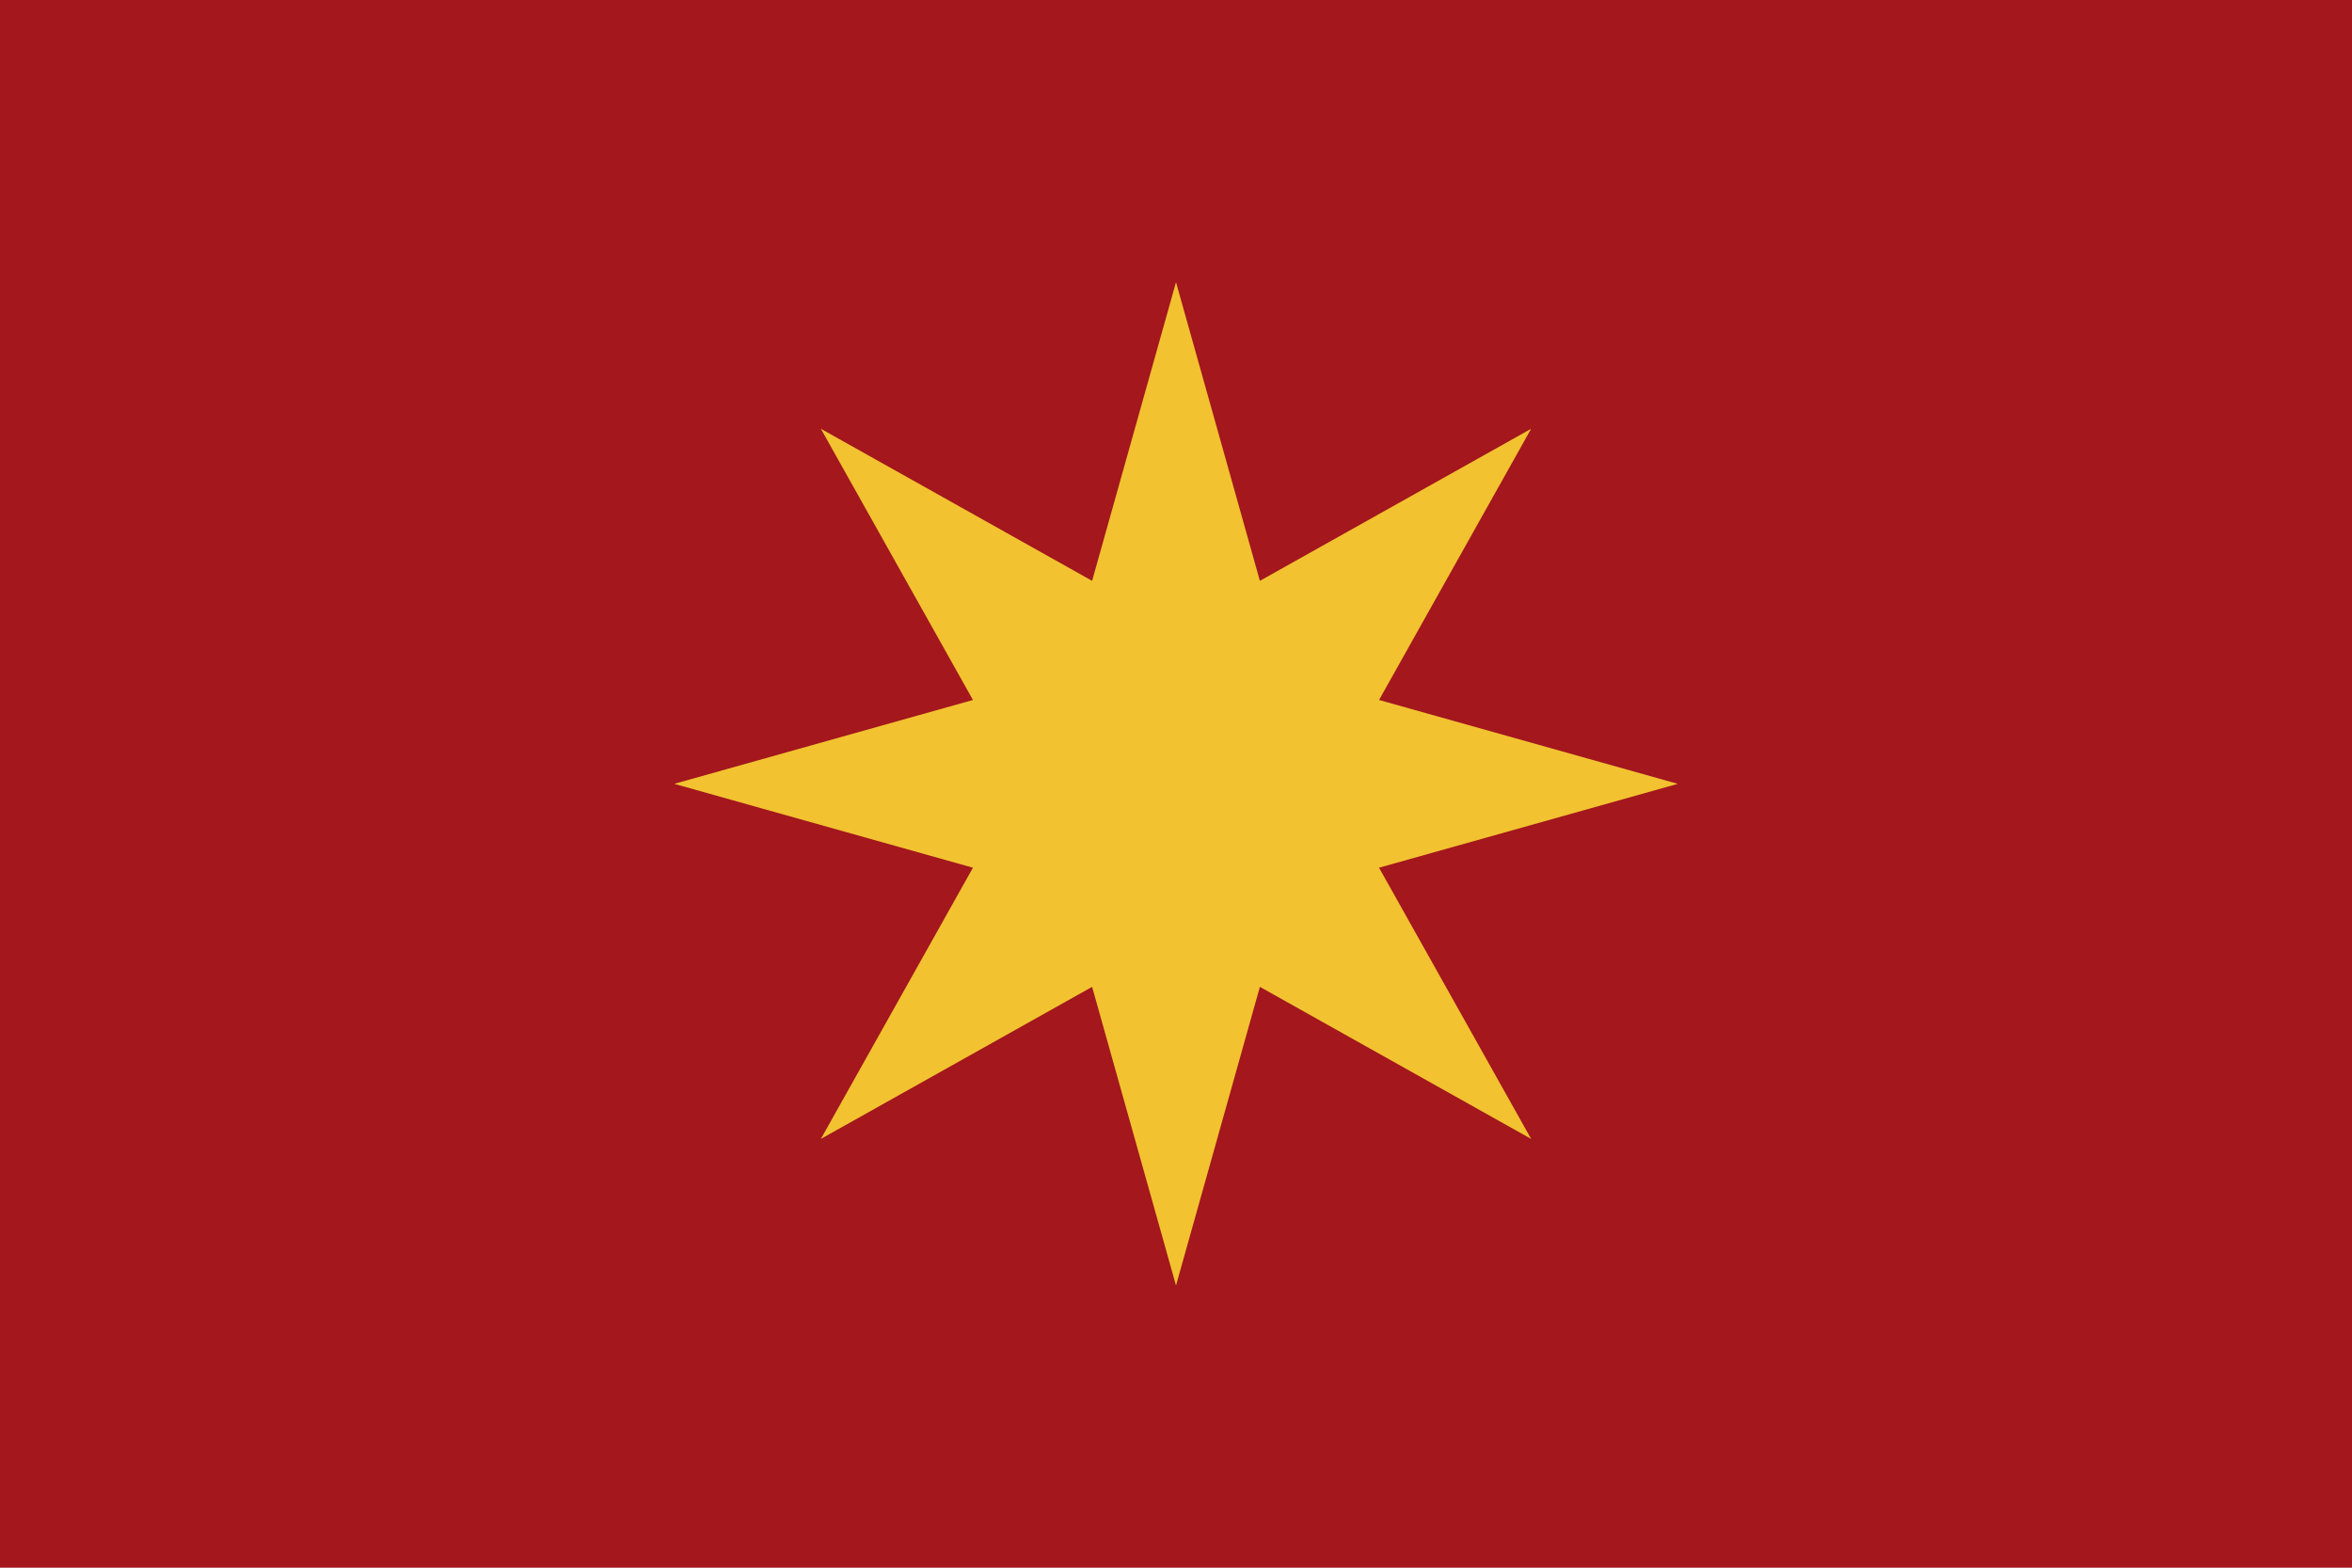
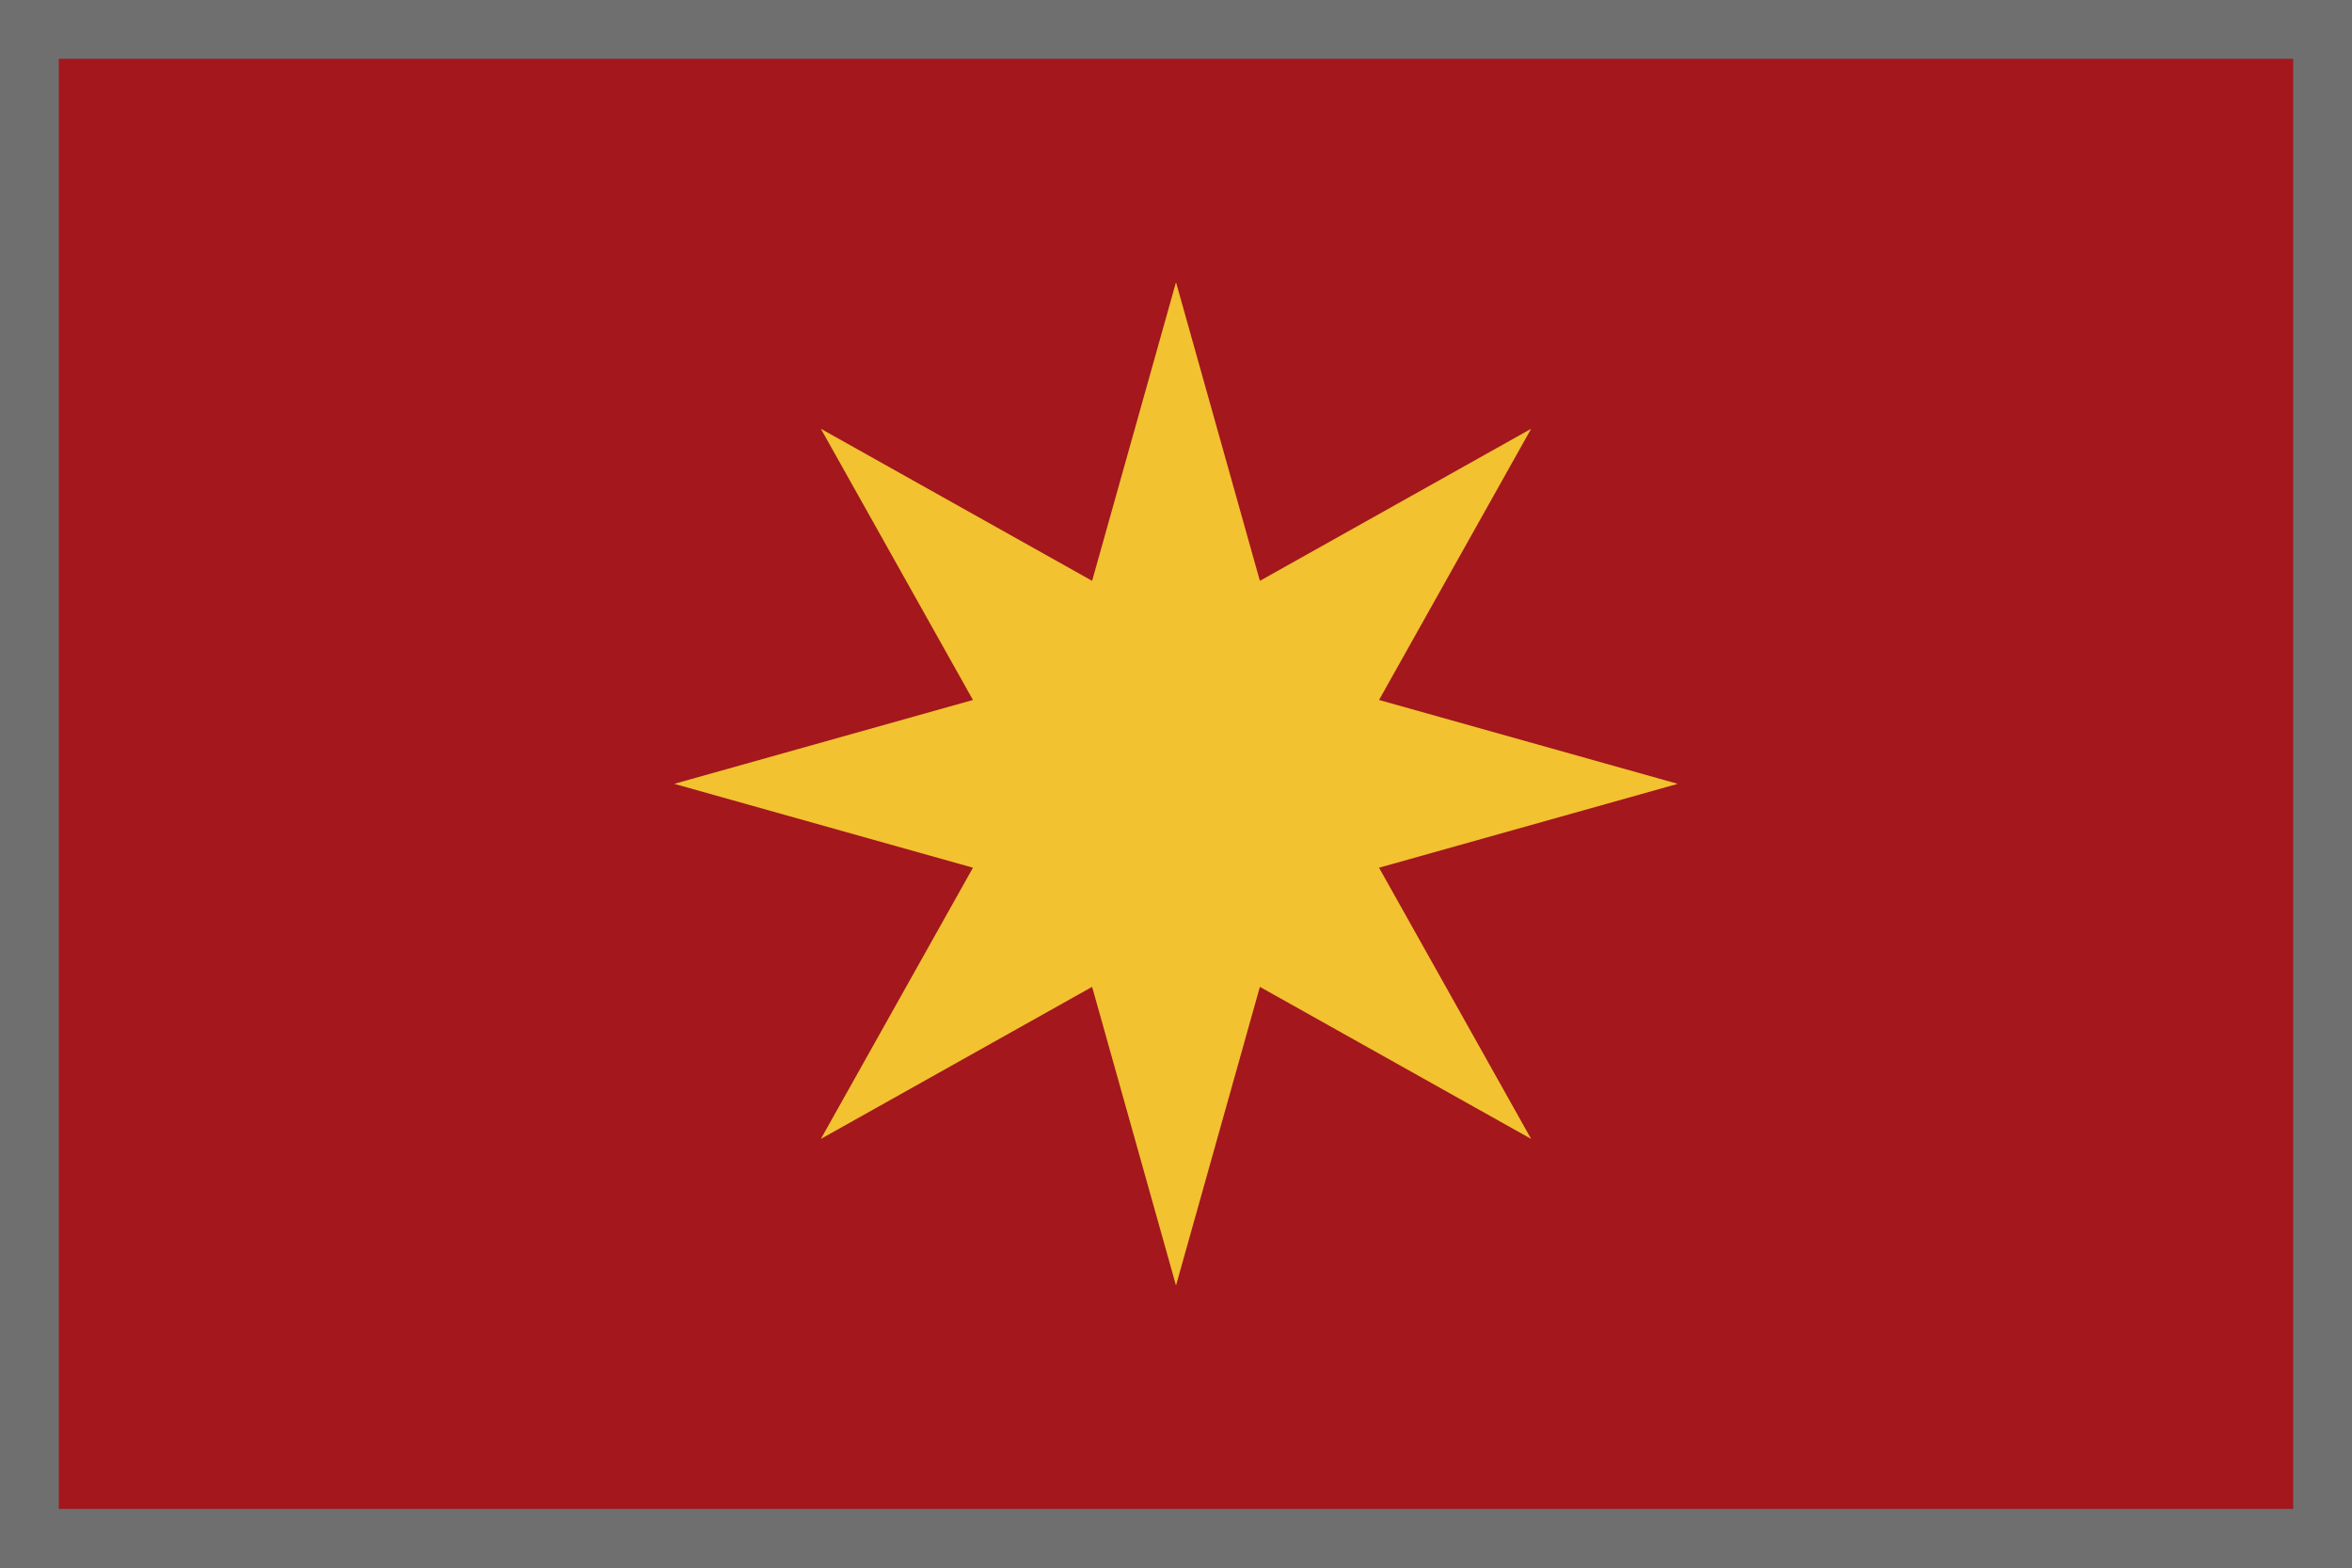
<svg xmlns="http://www.w3.org/2000/svg" viewBox="0 0 30 20">
  <path fill="#a3171d" d="M0 0h30v20H0z" />
  <path fill="#f2c230" d="M15 3.6L16.07 7.41L19.53 5.47L17.59 8.93L21.4 10L17.59 11.07L19.53 14.53L16.07 12.59L15 16.4L13.93 12.59L10.47 14.53L12.41 11.07L8.6 10L12.41 8.93L10.47 5.47L13.93 7.41Z" />
+   <path data-edge="" fill="none" stroke="#6f6f6f" stroke-width="1.5" stroke-linejoin="round" vector-effect="non-scaling-stroke" d="M0 0h30v20H0z" />
</svg>
